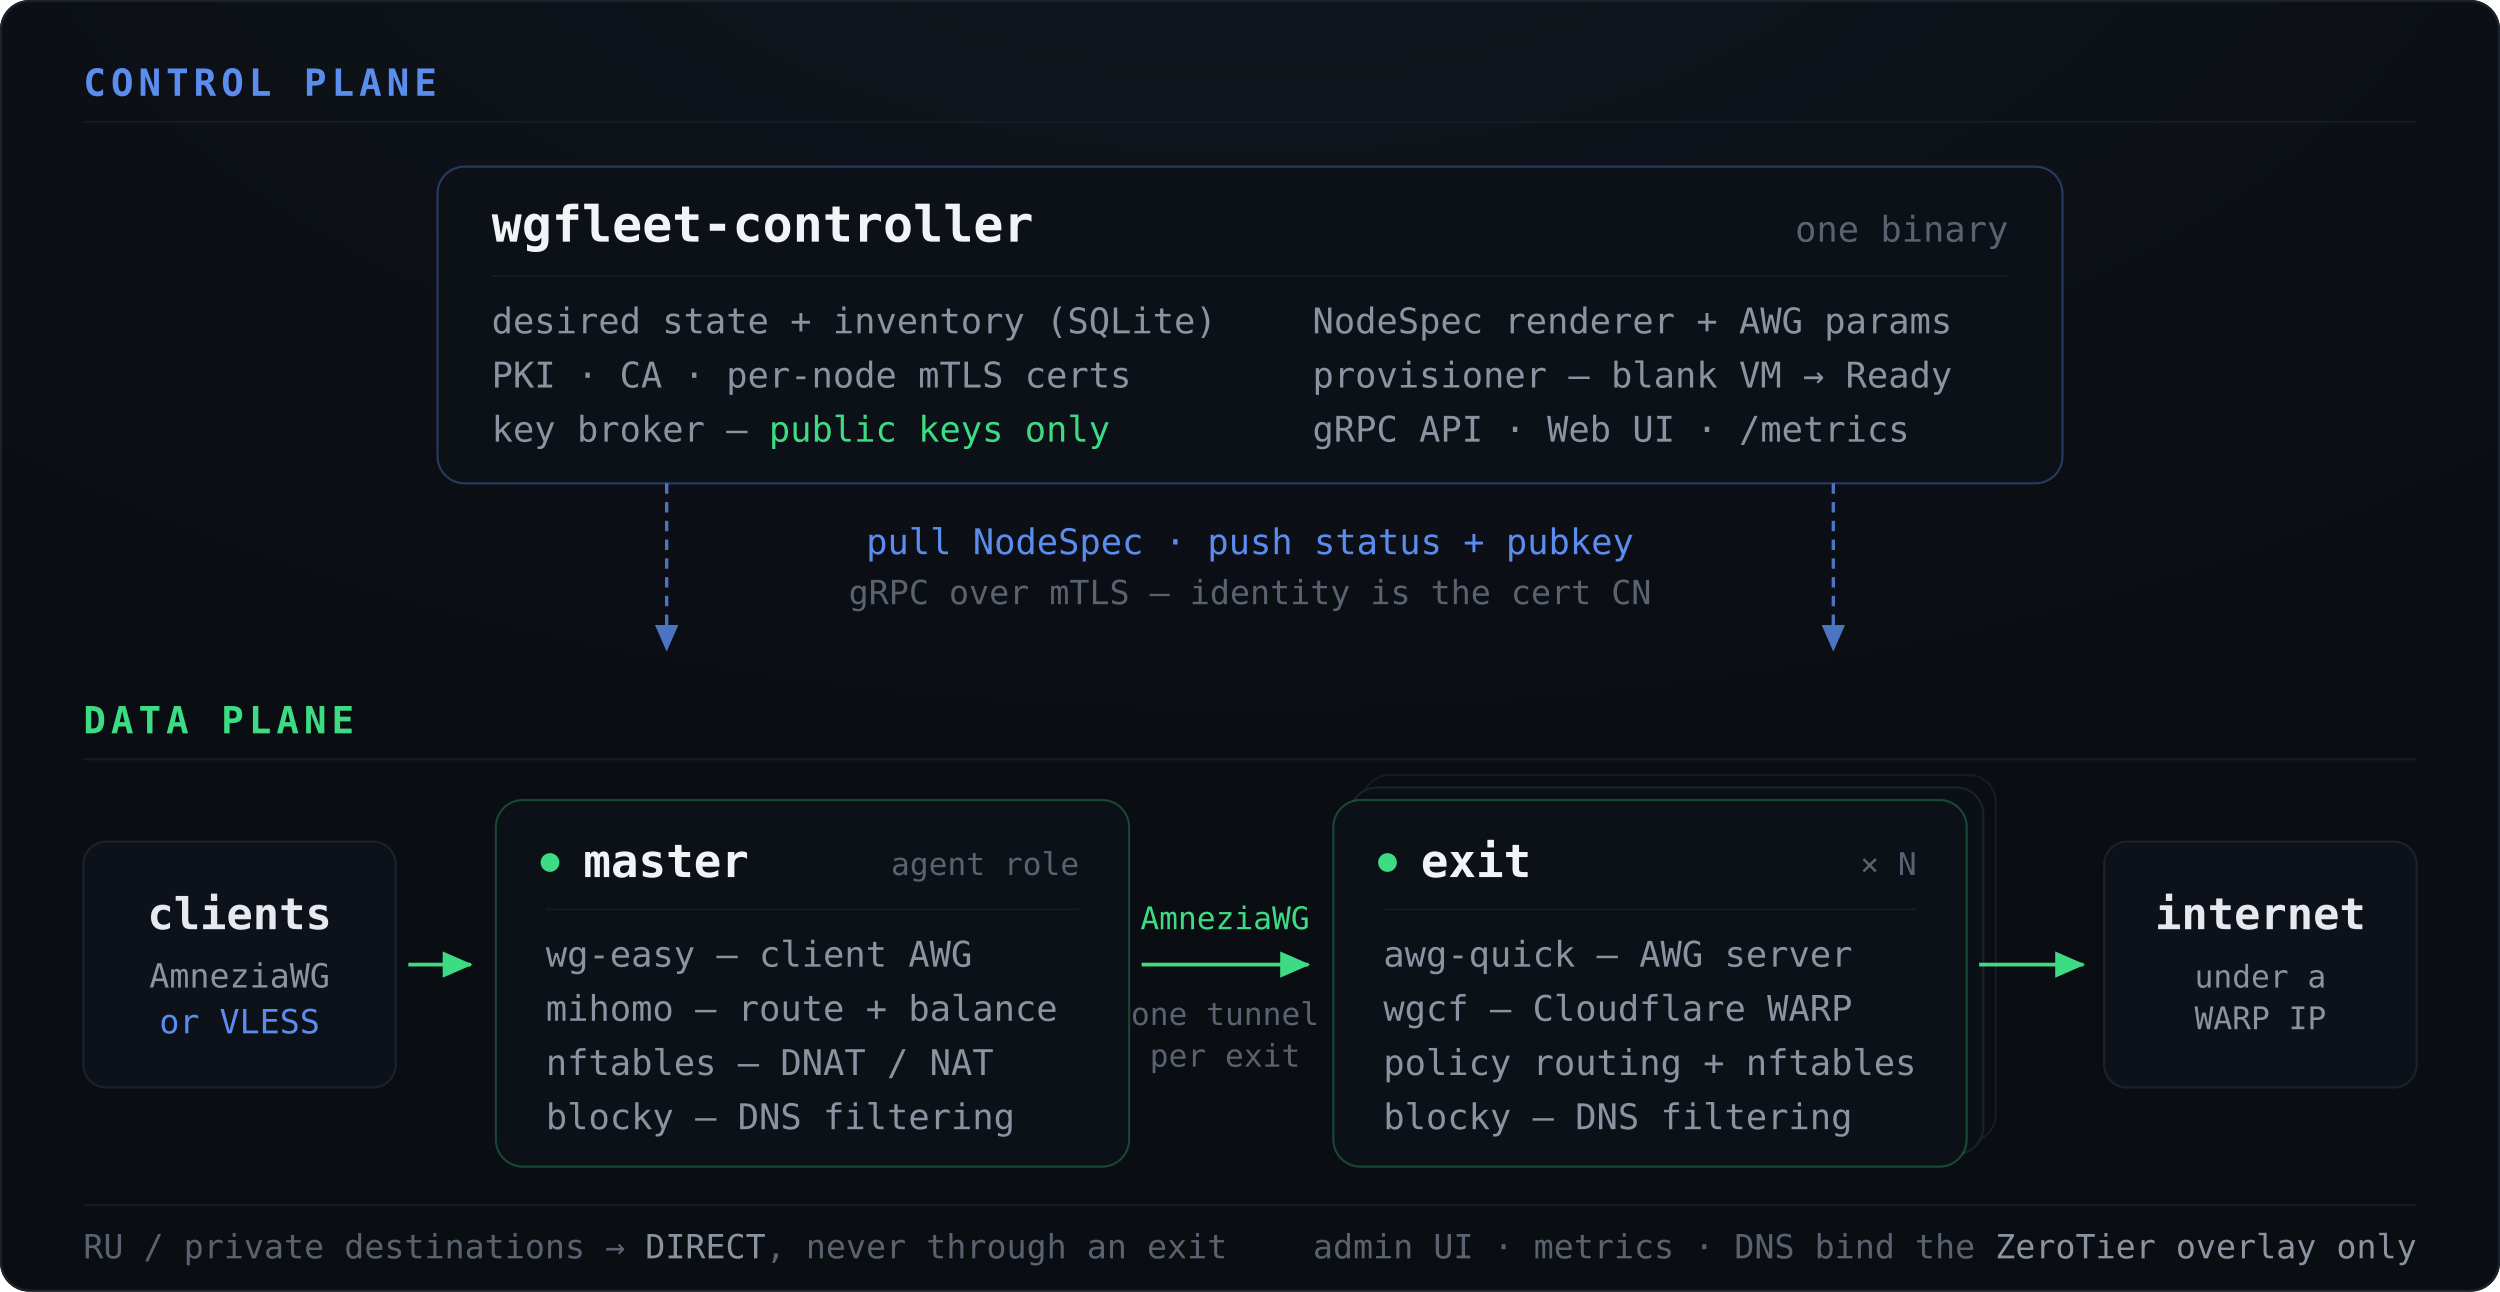
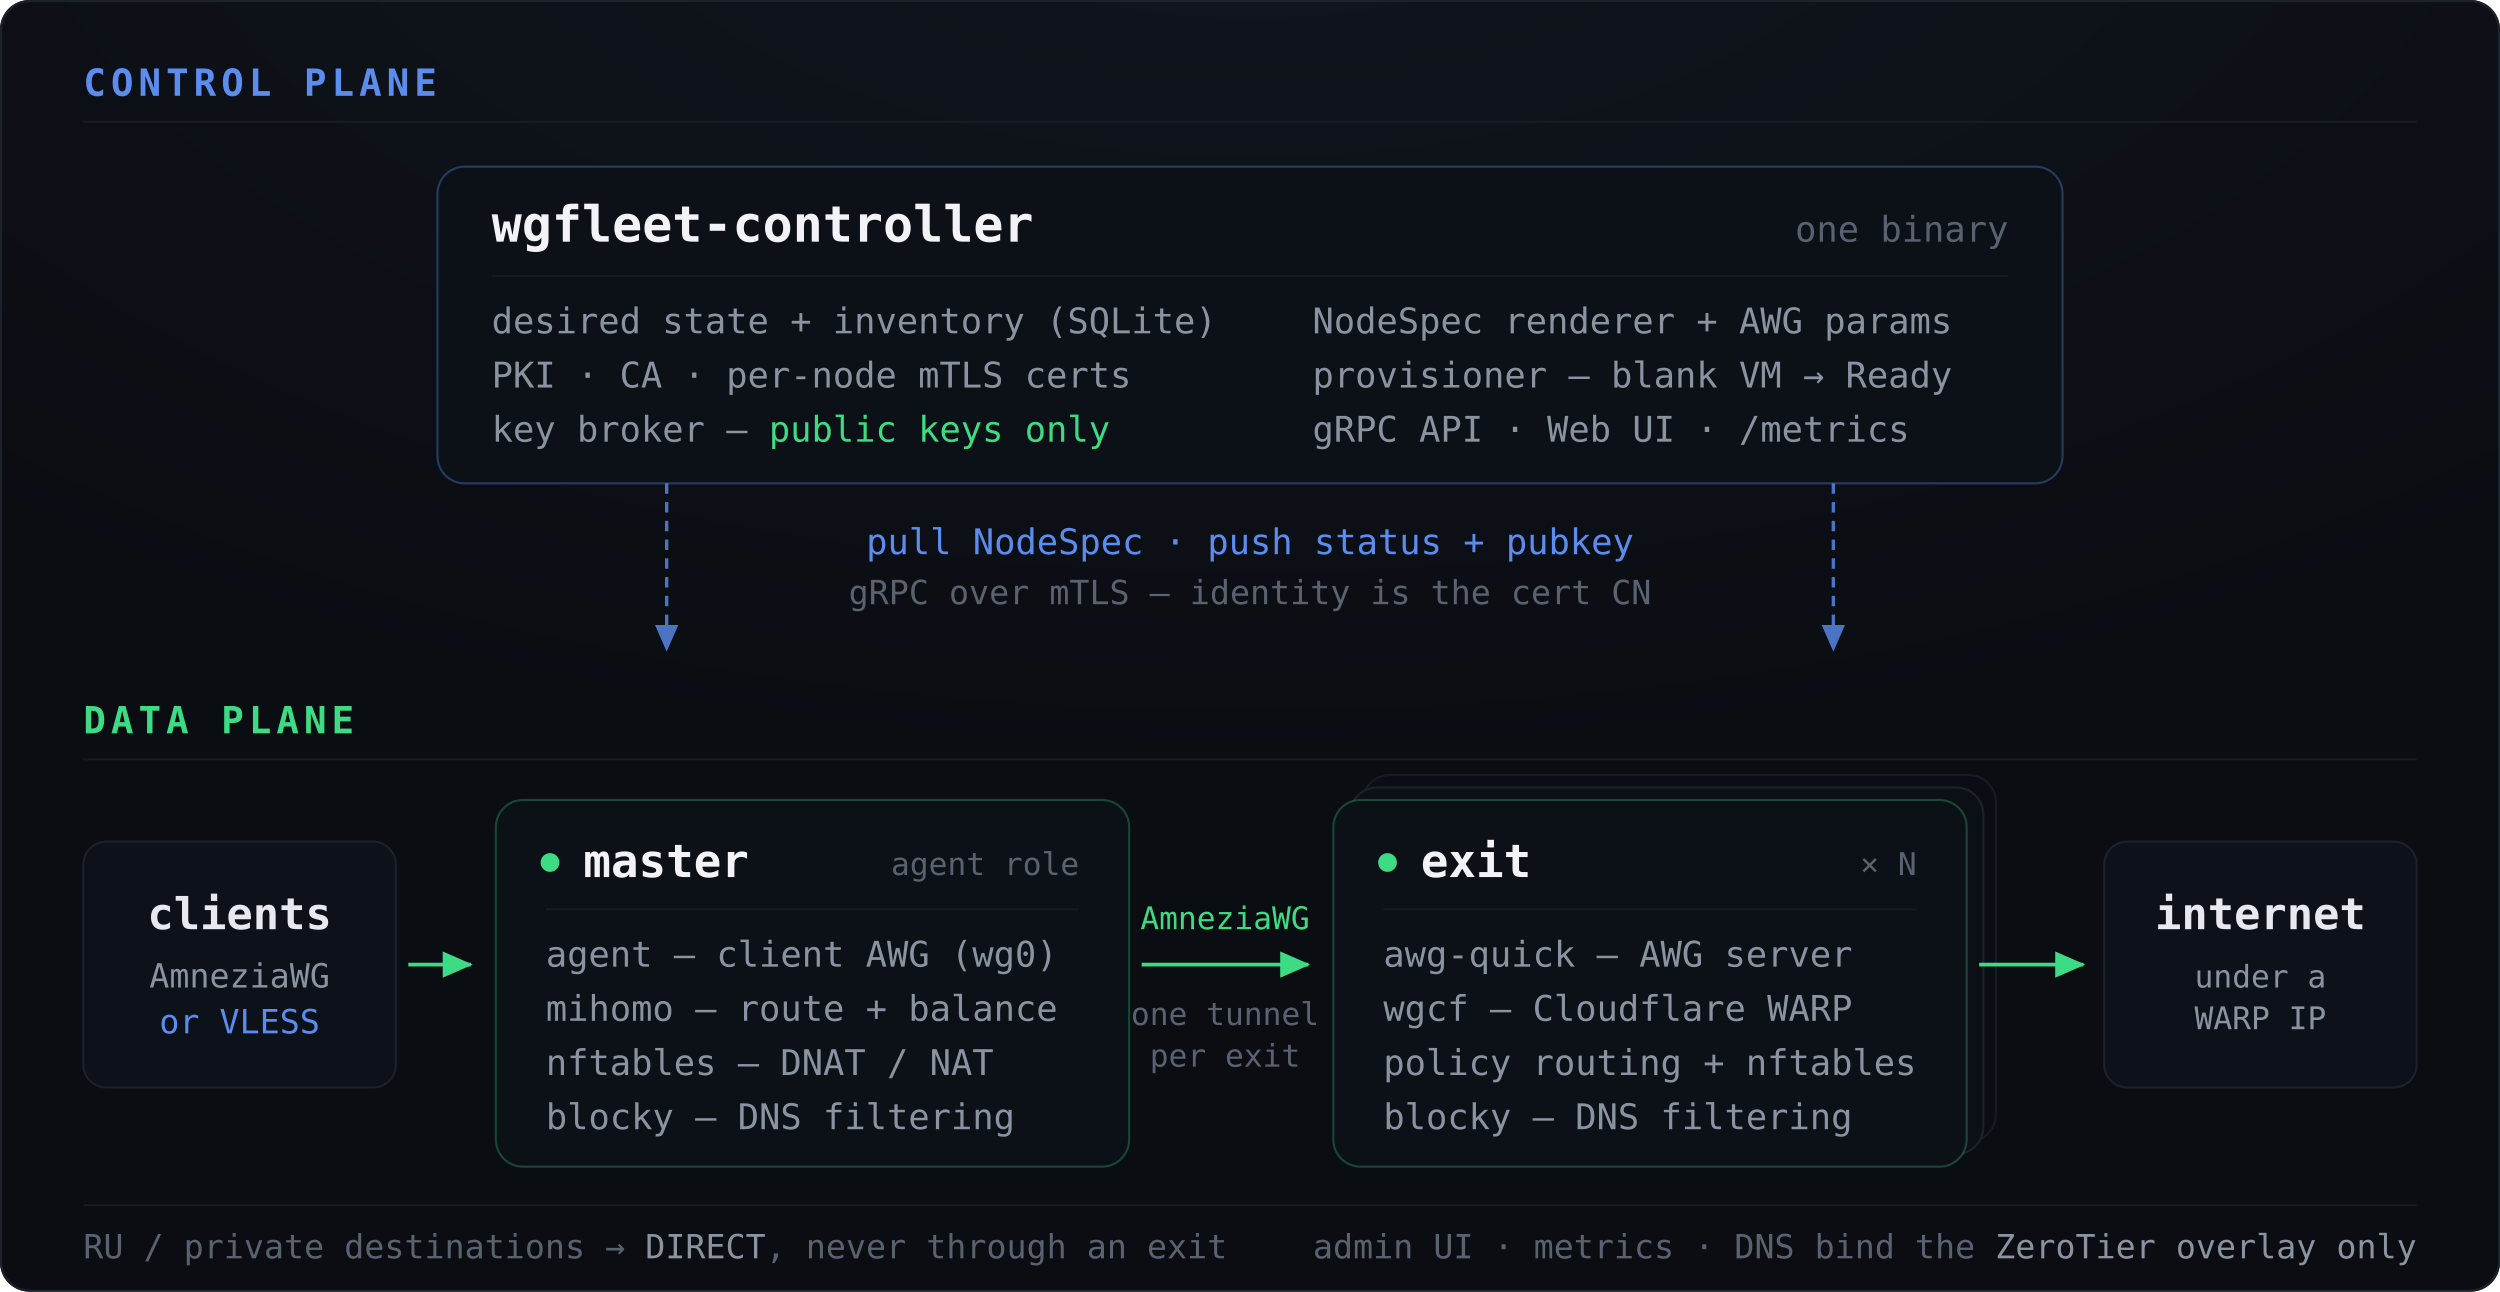
- <svg xmlns="http://www.w3.org/2000/svg" viewBox="0 0 1200 620" width="1200" height="620" role="img" aria-label="wgfleet architecture. Control plane: a single wgfleet-controller binary holds desired state and inventory in SQLite, runs the PKI and per-node mTLS certificates, brokers public keys only, renders each NodeSpec, provisions blank VMs over SSH, and serves a gRPC API, Web UI and metrics. Agents on every node pull their NodeSpec and push status plus their public key over gRPC with mTLS. Data plane: clients connect over AmneziaWG or VLESS to the master, which runs wg-easy, mihomo routing and load balancing, nftables and blocky; the master reaches each exit over its own AmneziaWG tunnel; each exit runs awg-quick, wgcf for Cloudflare WARP egress, policy routing, nftables and blocky, and leaves to the internet under a WARP IP. Russian and private destinations go direct, never through an exit, and all management interfaces bind the ZeroTier overlay only.">
+ <svg xmlns="http://www.w3.org/2000/svg" viewBox="0 0 1200 620" width="1200" height="620" role="img" aria-label="wgfleet architecture. Control plane: a single wgfleet-controller binary holds desired state and inventory in SQLite, runs the PKI and per-node mTLS certificates, brokers public keys only, renders each NodeSpec, provisions blank VMs over SSH, and serves a gRPC API, Web UI and metrics. Agents on every node pull their NodeSpec and push status plus their public key over gRPC with mTLS. Data plane: clients connect over AmneziaWG or VLESS to the master, where the agent owns the client AmneziaWG interface and mihomo routes and load-balances, alongside nftables and blocky; the master reaches each exit over its own AmneziaWG tunnel; each exit runs awg-quick, wgcf for Cloudflare WARP egress, policy routing, nftables and blocky, and leaves to the internet under a WARP IP. Russian and private destinations go direct, never through an exit, and all management interfaces bind the ZeroTier overlay only.">
  <defs>
    <radialGradient id="pg" cx="50%" cy="-15%" r="130%">
      <stop offset="0%" stop-color="#11161f" />
      <stop offset="58%" stop-color="#0a0d12" />
      <stop offset="100%" stop-color="#0a0d12" />
    </radialGradient>
    <marker id="ab" markerWidth="9" markerHeight="9" refX="7.5" refY="4.5" orient="auto">
      <path d="M0,1 L8,4.5 L0,8 Z" fill="#5b8def" />
    </marker>
    <marker id="ag" markerWidth="9" markerHeight="9" refX="7.5" refY="4.5" orient="auto">
      <path d="M0,1 L8,4.5 L0,8 Z" fill="#3ddc84" />
    </marker>
    <clipPath id="card">
      <rect x="0" y="0" width="1200" height="620" rx="14" />
    </clipPath>
  </defs>
  <g clip-path="url(#card)" font-family="ui-monospace, SFMono-Regular, Menlo, Consolas, monospace">
    <rect width="1200" height="620" fill="url(#pg)" />
    <text x="40" y="46" font-size="18" font-weight="700" fill="#5b8def" letter-spacing="2.4">CONTROL PLANE</text>
    <rect x="40" y="58" width="1120" height="1" fill="#161b24" />
    <rect x="210" y="80" width="780" height="152" rx="13" fill="#0c1017" stroke="rgba(91,141,239,.35)" />
    <text x="236" y="116" font-size="24" font-weight="700" fill="#f1f3f7">wgfleet-controller</text>
    <text x="964" y="116" font-size="17" fill="#5a6270" text-anchor="end">one binary</text>
    <rect x="236" y="132" width="728" height="1" fill="#161b24" />
    <g font-size="17" fill="#8b93a1">
      <text x="236" y="160">desired state + inventory (SQLite)</text>
      <text x="236" y="186">PKI · CA · per-node mTLS certs</text>
      <text x="236" y="212">key broker — <tspan fill="#3ddc84">public keys only</tspan>
      </text>
      <text x="630" y="160">NodeSpec renderer + AWG params</text>
      <text x="630" y="186">provisioner — blank VM → Ready</text>
      <text x="630" y="212">gRPC API · Web UI · /metrics</text>
    </g>
    <path d="M320,232 L320,312" stroke="#5b8def" stroke-width="1.6" stroke-dasharray="5 4" fill="none" marker-end="url(#ab)" opacity=".8" />
    <path d="M880,232 L880,312" stroke="#5b8def" stroke-width="1.6" stroke-dasharray="5 4" fill="none" marker-end="url(#ab)" opacity=".8" />
    <text x="600" y="266" font-size="17" fill="#5b8def" text-anchor="middle">pull NodeSpec  ·  push status + pubkey</text>
    <text x="600" y="290" font-size="16" fill="#5a6270" text-anchor="middle">gRPC over mTLS — identity is the cert CN</text>
    <text x="40" y="352" font-size="18" font-weight="700" fill="#3ddc84" letter-spacing="2.4">DATA PLANE</text>
    <rect x="40" y="364" width="1120" height="1" fill="#161b24" />
    <rect x="40" y="404" width="150" height="118" rx="11" fill="#0d1119" stroke="#1c222c" />
    <text x="115" y="446" font-size="21" font-weight="700" fill="#e6e9ef" text-anchor="middle">clients</text>
    <text x="115" y="474" font-size="16" fill="#8b93a1" text-anchor="middle">AmneziaWG</text>
    <text x="115" y="496" font-size="16" fill="#5b8def" text-anchor="middle">or VLESS</text>
    <path d="M196,463 L226,463" stroke="#3ddc84" stroke-width="1.8" fill="none" marker-end="url(#ag)" />
    <rect x="238" y="384" width="304" height="176" rx="13" fill="#0c1017" stroke="rgba(61,220,132,.28)" />
    <circle cx="264" cy="414" r="4.5" fill="#3ddc84" />
    <text x="280" y="421" font-size="22" font-weight="700" fill="#f1f3f7">master</text>
    <text x="518" y="420" font-size="15" fill="#5a6270" text-anchor="end">agent role</text>
    <rect x="262" y="436" width="256" height="1" fill="#161b24" />
    <g font-size="17" fill="#8b93a1">
-       <text x="262" y="464">wg-easy — client AWG</text>
+       <text x="262" y="464">agent — client AWG (wg0)</text>
      <text x="262" y="490">mihomo — route + balance</text>
      <text x="262" y="516">nftables — DNAT / NAT</text>
      <text x="262" y="542">blocky — DNS filtering</text>
    </g>
    <path d="M548,463 L628,463" stroke="#3ddc84" stroke-width="1.8" fill="none" marker-end="url(#ag)" />
    <text x="588" y="446" font-size="15" fill="#3ddc84" text-anchor="middle">AmneziaWG</text>
    <text x="588" y="492" font-size="15" fill="#5a6270" text-anchor="middle">one tunnel</text>
    <text x="588" y="512" font-size="15" fill="#5a6270" text-anchor="middle">per exit</text>
    <rect x="654" y="372" width="304" height="176" rx="13" fill="#0a0e14" stroke="#161b24" />
    <rect x="648" y="378" width="304" height="176" rx="13" fill="#0b0f16" stroke="#1c222c" />
    <rect x="640" y="384" width="304" height="176" rx="13" fill="#0c1017" stroke="rgba(61,220,132,.28)" />
    <circle cx="666" cy="414" r="4.5" fill="#3ddc84" />
    <text x="682" y="421" font-size="22" font-weight="700" fill="#f1f3f7">exit</text>
    <text x="920" y="420" font-size="15" fill="#5a6270" text-anchor="end">× N</text>
    <rect x="664" y="436" width="256" height="1" fill="#161b24" />
    <g font-size="17" fill="#8b93a1">
      <text x="664" y="464">awg-quick — AWG server</text>
      <text x="664" y="490">wgcf — Cloudflare WARP</text>
      <text x="664" y="516">policy routing + nftables</text>
      <text x="664" y="542">blocky — DNS filtering</text>
    </g>
    <path d="M950,463 L1000,463" stroke="#3ddc84" stroke-width="1.8" fill="none" marker-end="url(#ag)" />
    <rect x="1010" y="404" width="150" height="118" rx="11" fill="#0d1119" stroke="#1c222c" />
    <text x="1085" y="446" font-size="21" font-weight="700" fill="#e6e9ef" text-anchor="middle">internet</text>
    <text x="1085" y="474" font-size="15" fill="#8b93a1" text-anchor="middle">under a</text>
    <text x="1085" y="494" font-size="15" fill="#8b93a1" text-anchor="middle">WARP IP</text>
    <rect x="40" y="578" width="1120" height="1" fill="#161b24" />
    <text x="40" y="604" font-size="16" fill="#5a6270">RU / private destinations → <tspan fill="#8b93a1">DIRECT</tspan>, never through an exit</text>
    <text x="1160" y="604" font-size="16" fill="#5a6270" text-anchor="end">admin UI · metrics · DNS bind the <tspan fill="#8b93a1">ZeroTier overlay only</tspan>
    </text>
    <rect x="0.5" y="0.5" width="1199" height="619" rx="14" fill="none" stroke="#1c222c" />
  </g>
</svg>
